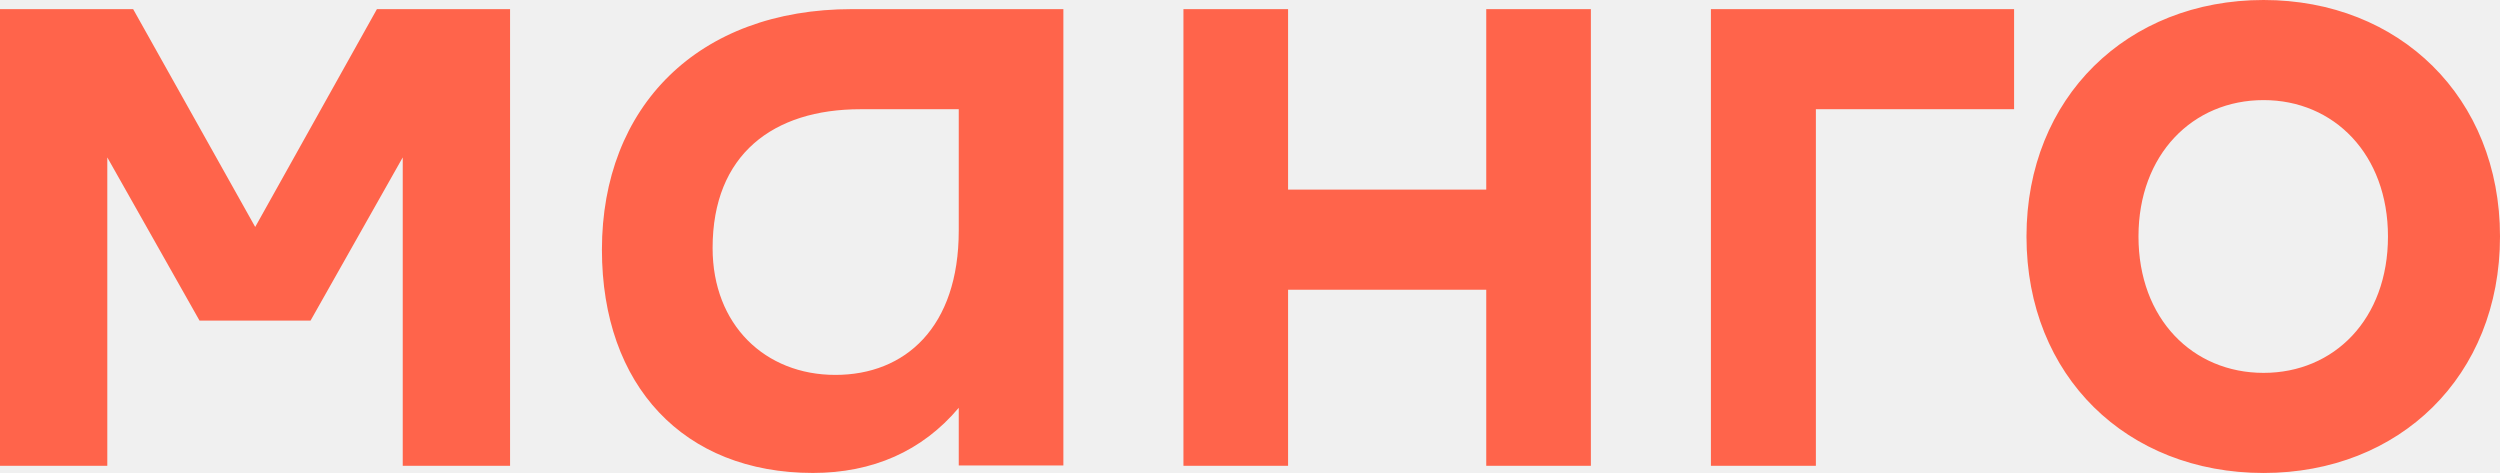
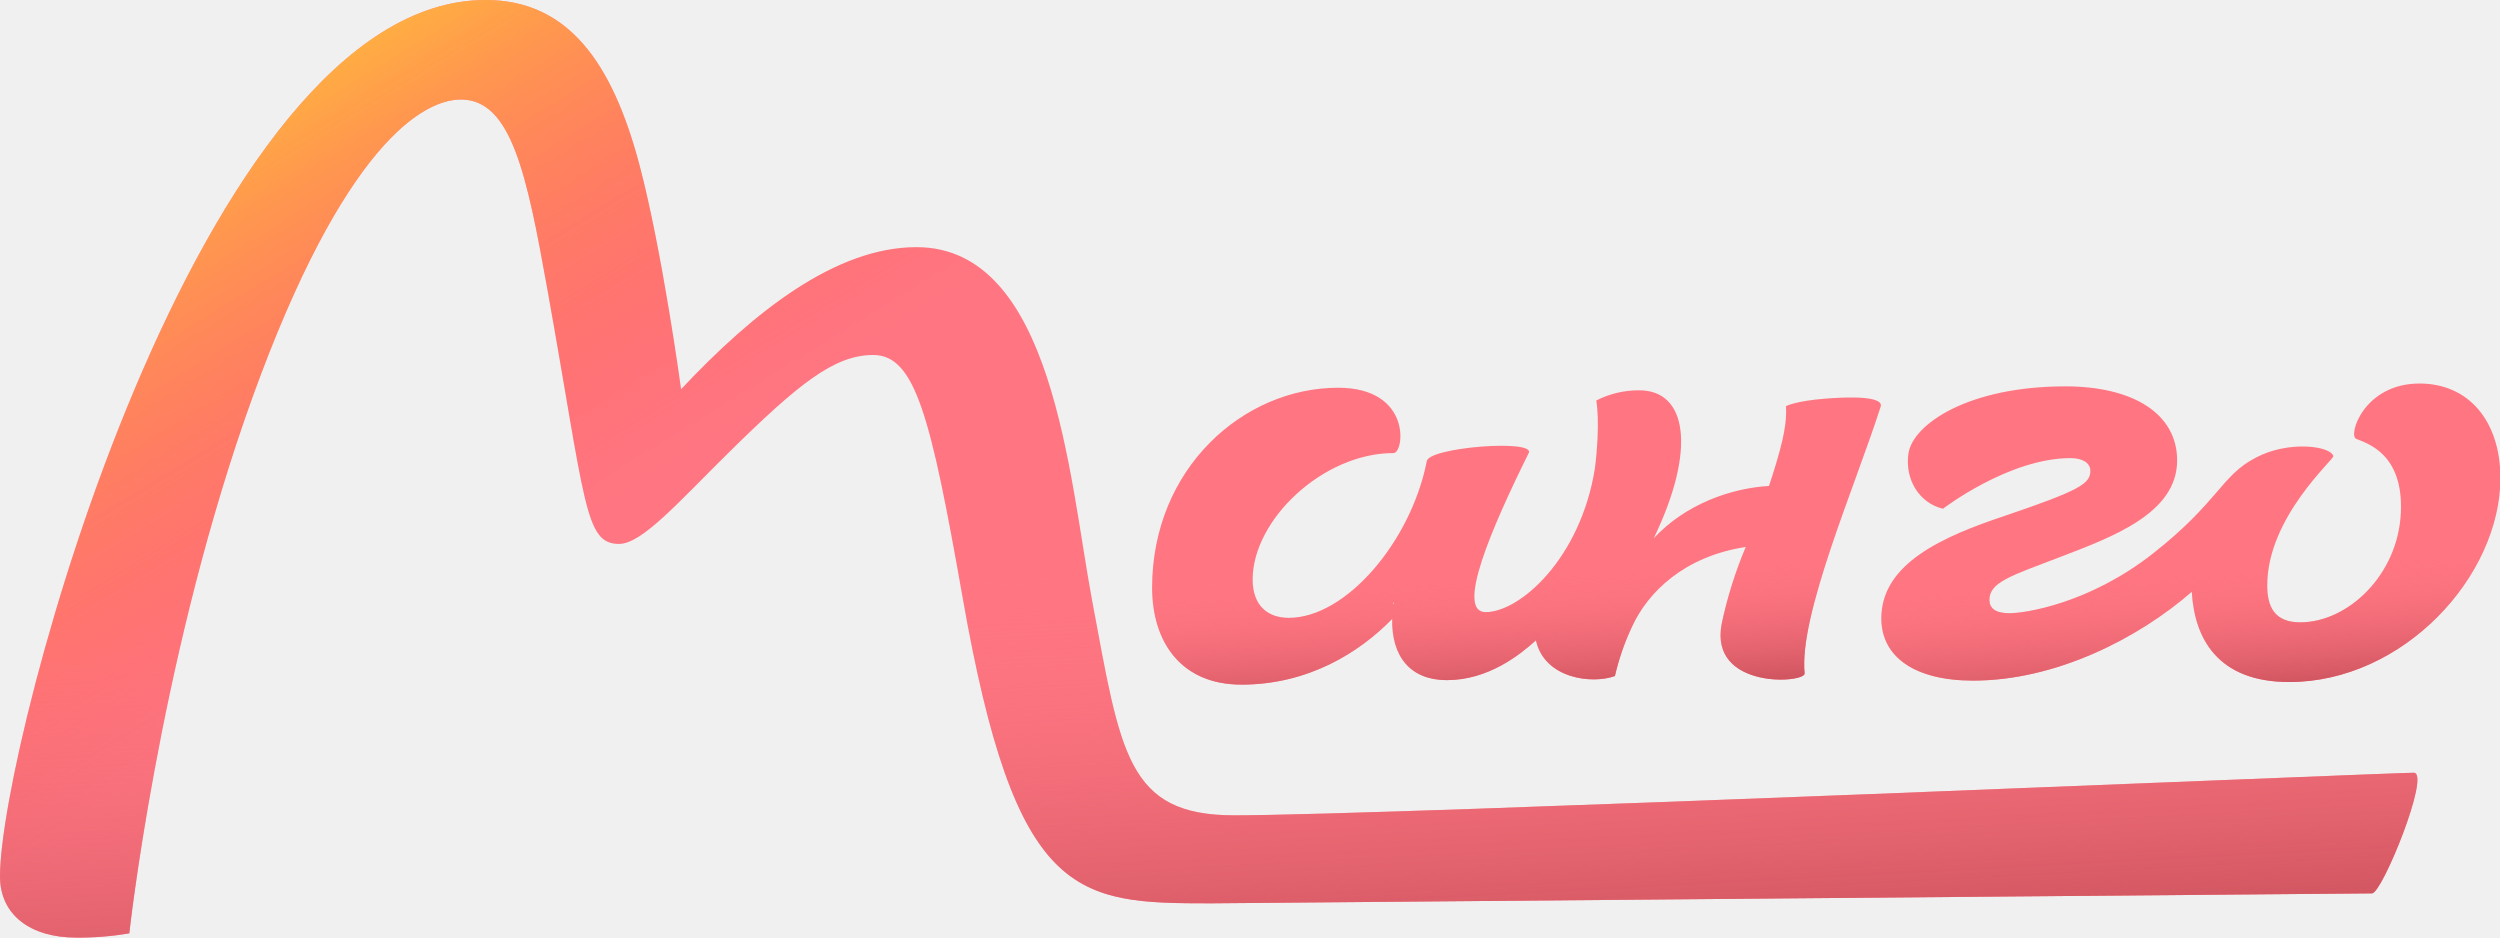
- <svg xmlns="http://www.w3.org/2000/svg" width="74" height="14" viewBox="0 0 74 14" fill="none">
-   <path fill-rule="evenodd" clip-rule="evenodd" d="M67.002 0C62.972 0 59.984 2.882 59.984 7C59.984 11.138 62.962 14 67.002 14C71.022 14 74 11.138 74 7C74 2.882 71.022 0 67.002 0ZM67.002 11.037C64.907 11.037 63.299 9.44 63.299 7C63.299 4.57 64.907 2.963 67.002 2.963C69.087 2.963 70.684 4.57 70.684 7C70.684 9.45 69.087 11.037 67.002 11.037ZM50.643 0.27V13.788H53.75V3.233H59.617V0.27H50.643ZM17.817 7.391C17.817 3.163 20.656 0.27 25.222 0.27H31.476V13.778H28.379V12.071C27.297 13.356 25.828 13.999 24.061 13.999C20.239 13.999 17.817 11.418 17.817 7.391ZM21.093 7.341C21.093 9.62 22.651 11.097 24.726 11.097C26.791 11.097 28.379 9.691 28.379 6.828V3.233H25.47C22.89 3.233 21.093 4.569 21.093 7.341ZM43.993 0.27V5.613H38.127V0.27H35.03V13.788H38.127V8.576H43.993V13.788H47.09V0.27H43.993ZM7.554 6.718L11.157 0.27H15.098V13.788H11.921V4.659L9.192 9.49H5.906L3.176 4.659V13.788H0V0.27H3.941L7.554 6.718Z" fill="#FF644B" />
+ <svg xmlns="http://www.w3.org/2000/svg" width="96" height="36" fill="none" viewBox="0 0 96 36">
+   <g clip-path="url(#clip0)">
+     <path fill="#FF7682" d="M47.668 26.29c2.576 0 4.541-1.24 5.792-2.523-.028 1.44.697 2.35 2.098 2.35 1.6 0 2.813-.98 3.422-1.527.33 1.473 2.15 1.69 3.033 1.37a9.35 9.35 0 0 1 .662-1.907c.594-1.293 1.981-2.686 4.36-3.048-.399.949-.707 1.933-.92 2.938-.5 2.547 3.22 2.296 3.182 1.914-.224-2.22 1.92-7.127 2.922-10.243.072-.223-.299-.443-2.086-.31-1.189.09-1.551.292-1.551.292.033.588-.07 1.244-.512 2.633-.047.147-.095.29-.142.431-1.46.088-3.198.692-4.423 2.008 1.655-3.436 1.268-5.68-.553-5.68a3.565 3.565 0 0 0-1.654.39s.166.875-.056 2.62c-.552 3.438-2.87 5.508-4.194 5.508-1.16 0 .22-3.218 1.654-6.108.278-.546-3.917-.219-3.917.328-.606 3.053-3.089 6-5.296 6-.773 0-1.387-.437-1.387-1.473 0-2.292 2.703-4.855 5.407-4.855.422 0 .713-2.509-2.126-2.509-3.634 0-7.143 3.09-7.143 7.69.008 2.075 1.112 3.71 3.428 3.71zm5.85-3.164c0 .026 0 .05-.01.073-.023-.016-.027-.038.01-.073z" />
+     <path fill="url(#paint0_linear)" d="M47.668 26.29c2.576 0 4.541-1.24 5.792-2.523-.028 1.44.697 2.35 2.098 2.35 1.6 0 2.813-.98 3.422-1.527.33 1.473 2.15 1.69 3.033 1.37a9.35 9.35 0 0 1 .662-1.907c.594-1.293 1.981-2.686 4.36-3.048-.399.949-.707 1.933-.92 2.938-.5 2.547 3.22 2.296 3.182 1.914-.224-2.22 1.92-7.127 2.922-10.243.072-.223-.299-.443-2.086-.31-1.189.09-1.551.292-1.551.292.033.588-.07 1.244-.512 2.633-.047.147-.095.29-.142.431-1.46.088-3.198.692-4.423 2.008 1.655-3.436 1.268-5.68-.553-5.68a3.565 3.565 0 0 0-1.654.39s.166.875-.056 2.62c-.552 3.438-2.87 5.508-4.194 5.508-1.16 0 .22-3.218 1.654-6.108.278-.546-3.917-.219-3.917.328-.606 3.053-3.089 6-5.296 6-.773 0-1.387-.437-1.387-1.473 0-2.292 2.703-4.855 5.407-4.855.422 0 .713-2.509-2.126-2.509-3.634 0-7.143 3.09-7.143 7.69.008 2.075 1.112 3.71 3.428 3.71zm5.85-3.164c0 .026 0 .05-.01.073-.023-.016-.027-.038.01-.073z" />
+     <path fill="#FF7682" d="M92.69 29.673c-.885 0-39.504 1.636-45.297 1.636-4.137 0-4.36-2.4-5.463-8.29-.882-4.747-1.488-13.528-6.737-13.528-3.085 0-6.227 2.458-9.039 5.455 0 0-.715-5.277-1.6-8.619C23.503 2.37 21.794 0 18.648 0 7.614 0 0 28.527 0 33.653c0 1.473 1.16 2.35 2.925 2.35.683.007 1.366-.048 2.04-.164 0 0 1.104-10.09 4.415-19.69C12.855 6.114 16 3.822 17.702 3.822c1.931 0 2.526 2.87 3.31 7.247 1.485 8.29 1.431 9.818 2.759 9.818.883 0 2.272-1.596 4.194-3.49 2.693-2.656 4.068-3.765 5.568-3.765 1.62 0 2.211 2.4 3.424 9.273C39 34.578 41.316 34.688 46.503 34.688l44.581-.382c.39.004 2.267-4.633 1.605-4.633z" />
+     <path fill="url(#paint1_linear)" d="M92.69 29.673c-.885 0-39.504 1.636-45.297 1.636-4.137 0-4.36-2.4-5.463-8.29-.882-4.747-1.488-13.528-6.737-13.528-3.085 0-6.227 2.458-9.039 5.455 0 0-.715-5.277-1.6-8.619C23.503 2.37 21.794 0 18.648 0 7.614 0 0 28.527 0 33.653c0 1.473 1.16 2.35 2.925 2.35.683.007 1.366-.048 2.04-.164 0 0 1.104-10.09 4.415-19.69C12.855 6.114 16 3.822 17.702 3.822c1.931 0 2.526 2.87 3.31 7.247 1.485 8.29 1.431 9.818 2.759 9.818.883 0 2.272-1.596 4.194-3.49 2.693-2.656 4.068-3.765 5.568-3.765 1.62 0 2.211 2.4 3.424 9.273C39 34.578 41.316 34.688 46.503 34.688l44.581-.382c.39.004 2.267-4.633 1.605-4.633z" />
+     <path fill="url(#paint2_linear)" d="M92.69 29.673c-.885 0-39.504 1.636-45.297 1.636-4.137 0-4.36-2.4-5.463-8.29-.882-4.747-1.488-13.528-6.737-13.528-3.085 0-6.227 2.458-9.039 5.455 0 0-.715-5.277-1.6-8.619C23.503 2.37 21.794 0 18.648 0 7.614 0 0 28.527 0 33.653c0 1.473 1.16 2.35 2.925 2.35.683.007 1.366-.048 2.04-.164 0 0 1.104-10.09 4.415-19.69C12.855 6.114 16 3.822 17.702 3.822c1.931 0 2.526 2.87 3.31 7.247 1.485 8.29 1.431 9.818 2.759 9.818.883 0 2.272-1.596 4.194-3.49 2.693-2.656 4.068-3.765 5.568-3.765 1.62 0 2.211 2.4 3.424 9.273C39 34.578 41.316 34.688 46.503 34.688l44.581-.382c.39.004 2.267-4.633 1.605-4.633z" />
+     <path fill="#FF7682" d="M92.909 14.727c-2.152 0-2.758 2.017-2.427 2.127.386.165 1.82.547 1.71 2.836-.11 2.4-2.04 4.208-3.862 4.208-.99 0-1.268-.6-1.268-1.418 0-2.617 2.576-4.844 2.538-4.964-.097-.392-1.714-.61-2.972.055-1.33.68-1.425 1.694-3.949 3.679-2.455 1.93-4.91 2.297-5.514 2.297-.55 0-.77-.195-.77-.517 0-.672.845-.924 2.65-1.616 2.043-.783 4.557-1.688 4.557-3.733 0-1.8-1.696-2.845-4.29-2.845-3.75 0-5.856 1.462-6.027 2.572-.148.98.397 1.908 1.326 2.128 0 0 2.526-1.944 4.898-1.944.428 0 .76.163.76.49 0 .49-.411.752-3.286 1.726-2.348.784-4.74 1.818-4.74 3.933 0 1.473 1.264 2.394 3.525 2.394 3.184 0 6.352-1.63 8.397-3.41.101 1.784.99 3.465 3.741 3.465 4.359 0 8.112-4.037 8.112-7.855-.018-2.19-1.233-3.608-3.109-3.608z" />
+     <path fill="url(#paint3_linear)" d="M92.909 14.727c-2.152 0-2.758 2.017-2.427 2.127.386.165 1.82.547 1.71 2.836-.11 2.4-2.04 4.208-3.862 4.208-.99 0-1.268-.6-1.268-1.418 0-2.617 2.576-4.844 2.538-4.964-.097-.392-1.714-.61-2.972.055-1.33.68-1.425 1.694-3.949 3.679-2.455 1.93-4.91 2.297-5.514 2.297-.55 0-.77-.195-.77-.517 0-.672.845-.924 2.65-1.616 2.043-.783 4.557-1.688 4.557-3.733 0-1.8-1.696-2.845-4.29-2.845-3.75 0-5.856 1.462-6.027 2.572-.148.98.397 1.908 1.326 2.128 0 0 2.526-1.944 4.898-1.944.428 0 .76.163.76.49 0 .49-.411.752-3.286 1.726-2.348.784-4.74 1.818-4.74 3.933 0 1.473 1.264 2.394 3.525 2.394 3.184 0 6.352-1.63 8.397-3.41.101 1.784.99 3.465 3.741 3.465 4.359 0 8.112-4.037 8.112-7.855-.018-2.19-1.233-3.608-3.109-3.608z" />
+   </g>
+   <defs>
+     <linearGradient id="paint0_linear" x1="57.499" x2="57.813" y1="21.842" y2="27.471" gradientUnits="userSpaceOnUse">
+       <stop stop-color="#FF7682" stop-opacity="0" />
+       <stop offset="1" stop-color="#BE4953" />
+     </linearGradient>
+     <linearGradient id="paint1_linear" x1="16.913" x2="30.867" y1="-8.16" y2="14.562" gradientUnits="userSpaceOnUse">
+       <stop stop-color="#FFE928" />
+       <stop offset="1" stop-color="#FF473B" stop-opacity="0" />
+     </linearGradient>
+     <linearGradient id="paint2_linear" x1="43.977" x2="44.921" y1="21.957" y2="39.739" gradientUnits="userSpaceOnUse">
+       <stop stop-color="#FF7682" stop-opacity="0" />
+       <stop offset="1" stop-color="#BE4953" />
+     </linearGradient>
+     <linearGradient id="paint3_linear" x1="83.506" x2="83.879" y1="21.718" y2="27.37" gradientUnits="userSpaceOnUse">
+       <stop stop-color="#FF7682" stop-opacity="0" />
+       <stop offset="1" stop-color="#BE4953" />
+     </linearGradient>
+     <clipPath id="clip0">
+       <path fill="#fff" d="M0 0h96v36H0z" />
+     </clipPath>
+   </defs>
</svg>
